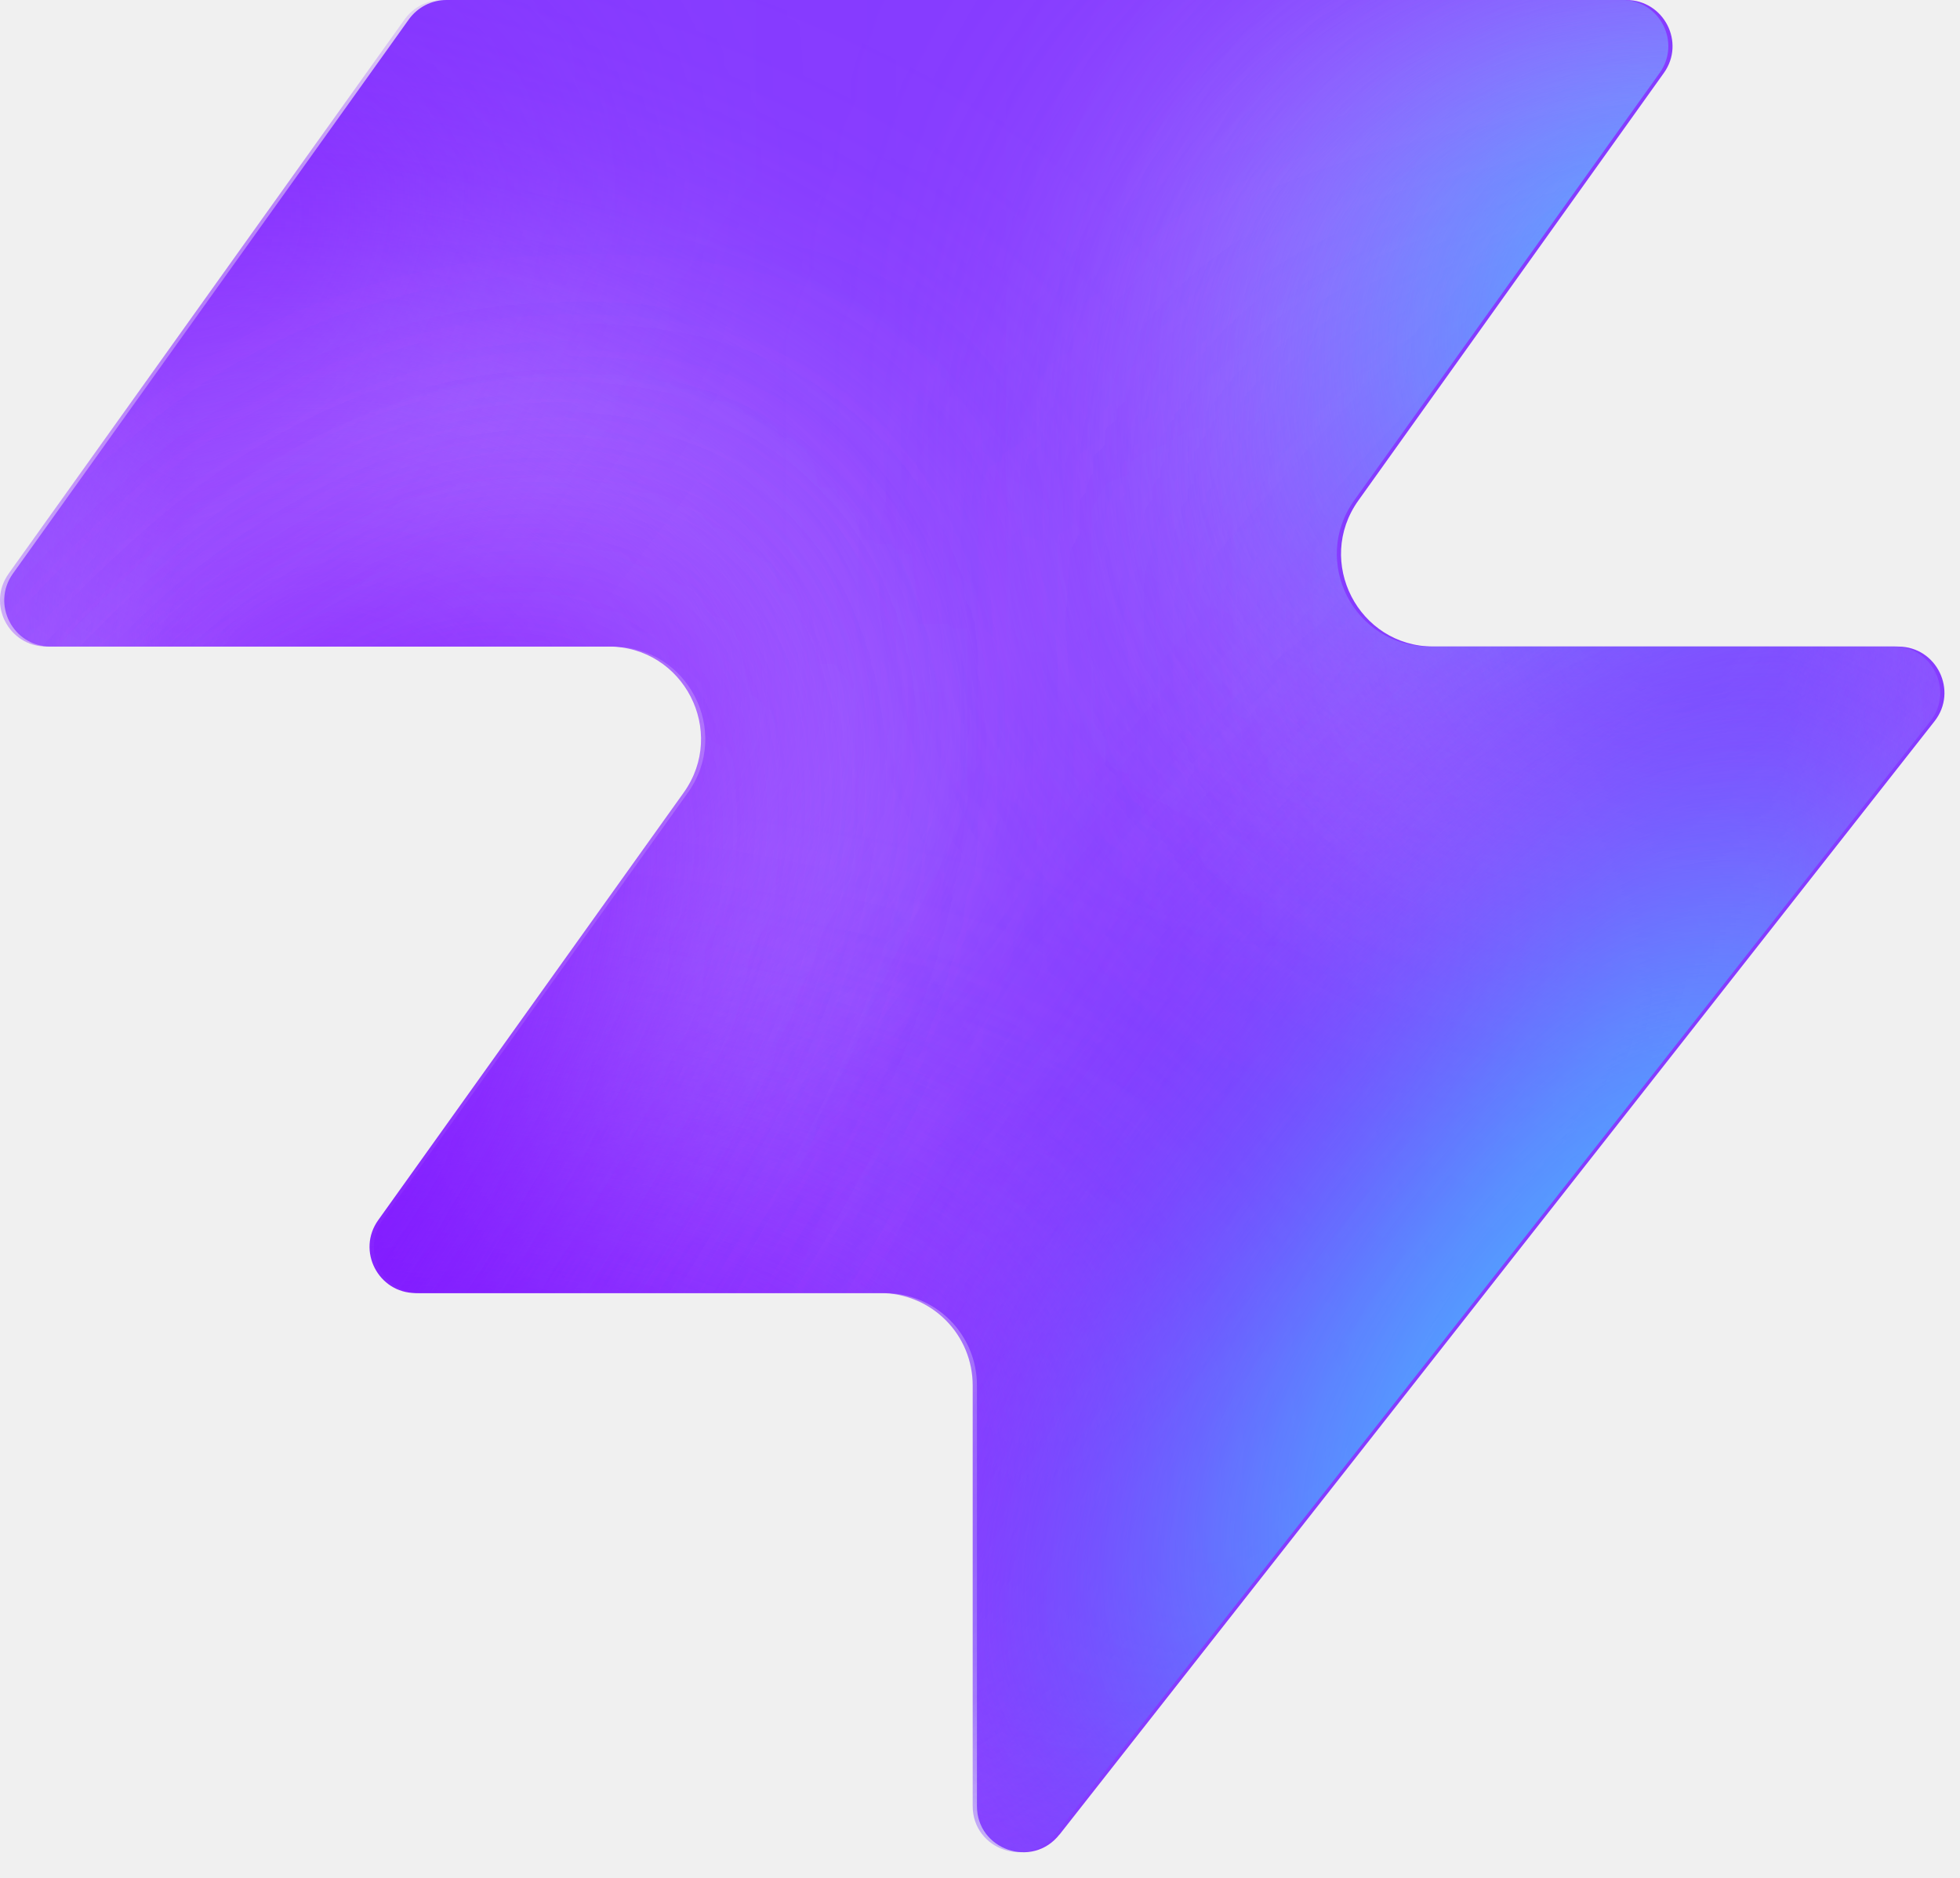
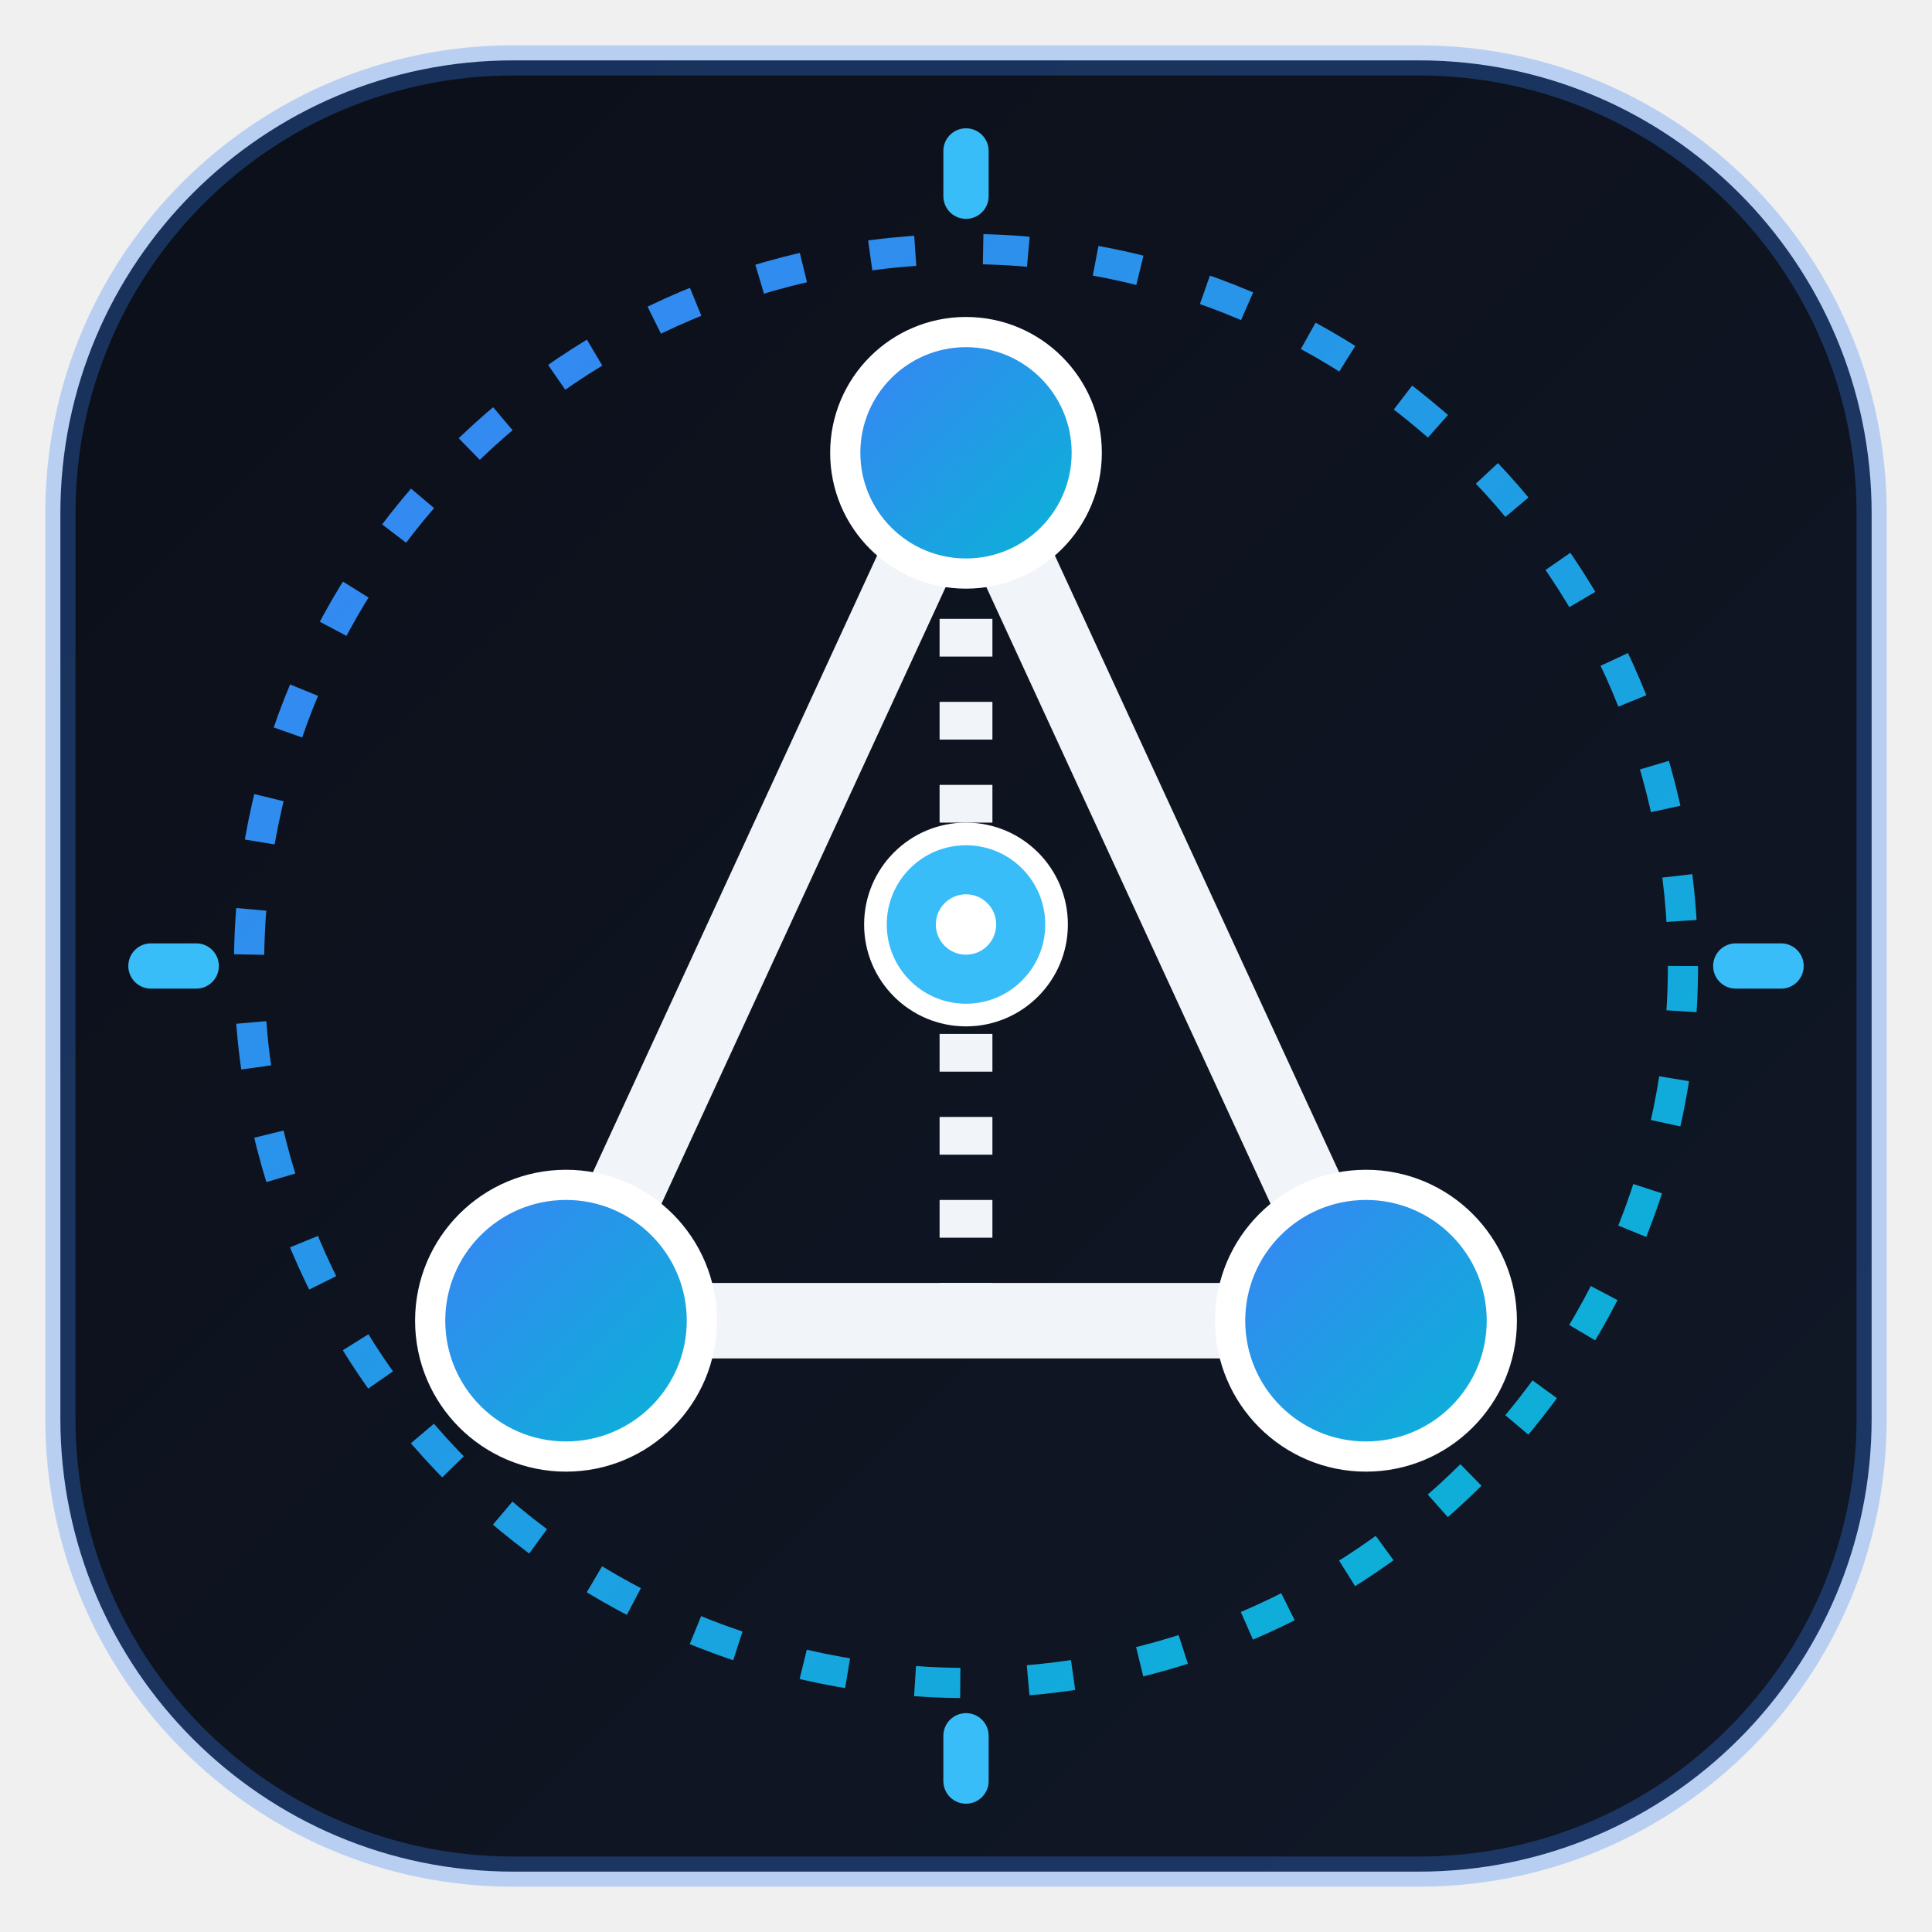
- <svg xmlns="http://www.w3.org/2000/svg" width="48" height="46" fill="none" viewBox="0 0 48 46">
-   <path fill="#863bff" d="M25.946 44.938c-.664.845-2.021.375-2.021-.698V33.937a2.26 2.26 0 0 0-2.262-2.262H10.287c-.92 0-1.456-1.04-.92-1.788l7.48-10.471c1.07-1.497 0-3.578-1.842-3.578H1.237c-.92 0-1.456-1.04-.92-1.788L10.013.474c.214-.297.556-.474.92-.474h28.894c.92 0 1.456 1.04.92 1.788l-7.48 10.471c-1.07 1.498 0 3.579 1.842 3.579h11.377c.943 0 1.473 1.088.89 1.83L25.947 44.94z" style="fill:#863bff;fill:color(display-p3 .525 .23 1);fill-opacity:1" />
-   <mask id="a" width="48" height="46" x="0" y="0" maskUnits="userSpaceOnUse" style="mask-type:alpha">
-     <path fill="#000" d="M25.842 44.938c-.664.844-2.021.375-2.021-.698V33.937a2.26 2.26 0 0 0-2.262-2.262H10.183c-.92 0-1.456-1.04-.92-1.788l7.48-10.471c1.07-1.498 0-3.579-1.842-3.579H1.133c-.92 0-1.456-1.04-.92-1.787L9.91.473c.214-.297.556-.474.92-.474h28.894c.92 0 1.456 1.04.92 1.788l-7.48 10.471c-1.07 1.498 0 3.578 1.842 3.578h11.377c.943 0 1.473 1.088.89 1.832L25.843 44.94z" style="fill:#000;fill-opacity:1" />
-   </mask>
-   <g mask="url(#a)">
-     <g filter="url(#b)">
-       <ellipse cx="5.508" cy="14.704" fill="#ede6ff" rx="5.508" ry="14.704" style="fill:#ede6ff;fill:color(display-p3 .927 .903 1);fill-opacity:1" transform="matrix(.00324 1 1 -.00324 -4.47 31.516)" />
-     </g>
-     <g filter="url(#c)">
-       <ellipse cx="10.399" cy="29.851" fill="#ede6ff" rx="10.399" ry="29.851" style="fill:#ede6ff;fill:color(display-p3 .927 .903 1);fill-opacity:1" transform="matrix(.00324 1 1 -.00324 -39.328 7.883)" />
-     </g>
-     <g filter="url(#d)">
-       <ellipse cx="5.508" cy="30.487" fill="#7e14ff" rx="5.508" ry="30.487" style="fill:#7e14ff;fill:color(display-p3 .492 .077 1);fill-opacity:1" transform="rotate(89.814 -25.913 -14.639)scale(1 -1)" />
-     </g>
-     <g filter="url(#e)">
-       <ellipse cx="5.508" cy="30.599" fill="#7e14ff" rx="5.508" ry="30.599" style="fill:#7e14ff;fill:color(display-p3 .492 .077 1);fill-opacity:1" transform="rotate(89.814 -32.644 -3.334)scale(1 -1)" />
-     </g>
-     <g filter="url(#f)">
-       <ellipse cx="5.508" cy="30.599" fill="#7e14ff" rx="5.508" ry="30.599" style="fill:#7e14ff;fill:color(display-p3 .492 .077 1);fill-opacity:1" transform="matrix(.00324 1 1 -.00324 -34.34 30.47)" />
-     </g>
-     <g filter="url(#g)">
-       <ellipse cx="14.072" cy="22.078" fill="#ede6ff" rx="14.072" ry="22.078" style="fill:#ede6ff;fill:color(display-p3 .927 .903 1);fill-opacity:1" transform="rotate(93.35 24.506 48.493)scale(-1 1)" />
-     </g>
-     <g filter="url(#h)">
-       <ellipse cx="3.47" cy="21.501" fill="#7e14ff" rx="3.47" ry="21.501" style="fill:#7e14ff;fill:color(display-p3 .492 .077 1);fill-opacity:1" transform="rotate(89.009 28.708 47.59)scale(-1 1)" />
-     </g>
-     <g filter="url(#i)">
-       <ellipse cx="3.47" cy="21.501" fill="#7e14ff" rx="3.47" ry="21.501" style="fill:#7e14ff;fill:color(display-p3 .492 .077 1);fill-opacity:1" transform="rotate(89.009 28.708 47.59)scale(-1 1)" />
-     </g>
-     <g filter="url(#j)">
-       <ellipse cx=".387" cy="8.972" fill="#7e14ff" rx="4.407" ry="29.108" style="fill:#7e14ff;fill:color(display-p3 .492 .077 1);fill-opacity:1" transform="rotate(39.51 .387 8.972)" />
-     </g>
-     <g filter="url(#k)">
-       <ellipse cx="47.523" cy="-6.092" fill="#7e14ff" rx="4.407" ry="29.108" style="fill:#7e14ff;fill:color(display-p3 .492 .077 1);fill-opacity:1" transform="rotate(37.892 47.523 -6.092)" />
-     </g>
-     <g filter="url(#l)">
-       <ellipse cx="41.412" cy="6.333" fill="#47bfff" rx="5.971" ry="9.665" style="fill:#47bfff;fill:color(display-p3 .28 .748 1);fill-opacity:1" transform="rotate(37.892 41.412 6.333)" />
-     </g>
-     <g filter="url(#m)">
-       <ellipse cx="-1.879" cy="38.332" fill="#7e14ff" rx="4.407" ry="29.108" style="fill:#7e14ff;fill:color(display-p3 .492 .077 1);fill-opacity:1" transform="rotate(37.892 -1.88 38.332)" />
-     </g>
-     <g filter="url(#n)">
-       <ellipse cx="-1.879" cy="38.332" fill="#7e14ff" rx="4.407" ry="29.108" style="fill:#7e14ff;fill:color(display-p3 .492 .077 1);fill-opacity:1" transform="rotate(37.892 -1.88 38.332)" />
-     </g>
-     <g filter="url(#o)">
-       <ellipse cx="35.651" cy="29.907" fill="#7e14ff" rx="4.407" ry="29.108" style="fill:#7e14ff;fill:color(display-p3 .492 .077 1);fill-opacity:1" transform="rotate(37.892 35.651 29.907)" />
-     </g>
-     <g filter="url(#p)">
-       <ellipse cx="38.418" cy="32.4" fill="#47bfff" rx="5.971" ry="15.297" style="fill:#47bfff;fill:color(display-p3 .28 .748 1);fill-opacity:1" transform="rotate(37.892 38.418 32.4)" />
-     </g>
-   </g>
+ <svg xmlns="http://www.w3.org/2000/svg" viewBox="0 0 512 512" width="100%" height="100%">
  <defs>
-     <filter id="b" width="60.045" height="41.654" x="-19.77" y="16.149" color-interpolation-filters="sRGB" filterUnits="userSpaceOnUse">
-       <feFlood flood-opacity="0" result="BackgroundImageFix" />
-       <feBlend in="SourceGraphic" in2="BackgroundImageFix" result="shape" />
-       <feGaussianBlur result="effect1_foregroundBlur_2002_17158" stdDeviation="7.659" />
-     </filter>
-     <filter id="c" width="90.34" height="51.437" x="-54.613" y="-7.533" color-interpolation-filters="sRGB" filterUnits="userSpaceOnUse">
-       <feFlood flood-opacity="0" result="BackgroundImageFix" />
-       <feBlend in="SourceGraphic" in2="BackgroundImageFix" result="shape" />
-       <feGaussianBlur result="effect1_foregroundBlur_2002_17158" stdDeviation="7.659" />
-     </filter>
-     <filter id="d" width="79.355" height="29.4" x="-49.64" y="2.03" color-interpolation-filters="sRGB" filterUnits="userSpaceOnUse">
-       <feFlood flood-opacity="0" result="BackgroundImageFix" />
-       <feBlend in="SourceGraphic" in2="BackgroundImageFix" result="shape" />
-       <feGaussianBlur result="effect1_foregroundBlur_2002_17158" stdDeviation="4.596" />
-     </filter>
-     <filter id="e" width="79.579" height="29.4" x="-45.045" y="20.029" color-interpolation-filters="sRGB" filterUnits="userSpaceOnUse">
-       <feFlood flood-opacity="0" result="BackgroundImageFix" />
-       <feBlend in="SourceGraphic" in2="BackgroundImageFix" result="shape" />
-       <feGaussianBlur result="effect1_foregroundBlur_2002_17158" stdDeviation="4.596" />
-     </filter>
-     <filter id="f" width="79.579" height="29.4" x="-43.513" y="21.178" color-interpolation-filters="sRGB" filterUnits="userSpaceOnUse">
-       <feFlood flood-opacity="0" result="BackgroundImageFix" />
-       <feBlend in="SourceGraphic" in2="BackgroundImageFix" result="shape" />
-       <feGaussianBlur result="effect1_foregroundBlur_2002_17158" stdDeviation="4.596" />
-     </filter>
-     <filter id="g" width="74.749" height="58.852" x="15.756" y="-17.901" color-interpolation-filters="sRGB" filterUnits="userSpaceOnUse">
-       <feFlood flood-opacity="0" result="BackgroundImageFix" />
-       <feBlend in="SourceGraphic" in2="BackgroundImageFix" result="shape" />
-       <feGaussianBlur result="effect1_foregroundBlur_2002_17158" stdDeviation="7.659" />
-     </filter>
-     <filter id="h" width="61.377" height="25.362" x="23.548" y="2.284" color-interpolation-filters="sRGB" filterUnits="userSpaceOnUse">
-       <feFlood flood-opacity="0" result="BackgroundImageFix" />
-       <feBlend in="SourceGraphic" in2="BackgroundImageFix" result="shape" />
-       <feGaussianBlur result="effect1_foregroundBlur_2002_17158" stdDeviation="4.596" />
-     </filter>
-     <filter id="i" width="61.377" height="25.362" x="23.548" y="2.284" color-interpolation-filters="sRGB" filterUnits="userSpaceOnUse">
-       <feFlood flood-opacity="0" result="BackgroundImageFix" />
-       <feBlend in="SourceGraphic" in2="BackgroundImageFix" result="shape" />
-       <feGaussianBlur result="effect1_foregroundBlur_2002_17158" stdDeviation="4.596" />
-     </filter>
-     <filter id="j" width="56.045" height="63.649" x="-27.636" y="-22.853" color-interpolation-filters="sRGB" filterUnits="userSpaceOnUse">
-       <feFlood flood-opacity="0" result="BackgroundImageFix" />
-       <feBlend in="SourceGraphic" in2="BackgroundImageFix" result="shape" />
-       <feGaussianBlur result="effect1_foregroundBlur_2002_17158" stdDeviation="4.596" />
-     </filter>
-     <filter id="k" width="54.814" height="64.646" x="20.116" y="-38.415" color-interpolation-filters="sRGB" filterUnits="userSpaceOnUse">
-       <feFlood flood-opacity="0" result="BackgroundImageFix" />
-       <feBlend in="SourceGraphic" in2="BackgroundImageFix" result="shape" />
-       <feGaussianBlur result="effect1_foregroundBlur_2002_17158" stdDeviation="4.596" />
-     </filter>
-     <filter id="l" width="33.541" height="35.313" x="24.641" y="-11.323" color-interpolation-filters="sRGB" filterUnits="userSpaceOnUse">
-       <feFlood flood-opacity="0" result="BackgroundImageFix" />
-       <feBlend in="SourceGraphic" in2="BackgroundImageFix" result="shape" />
-       <feGaussianBlur result="effect1_foregroundBlur_2002_17158" stdDeviation="4.596" />
-     </filter>
-     <filter id="m" width="54.814" height="64.646" x="-29.286" y="6.009" color-interpolation-filters="sRGB" filterUnits="userSpaceOnUse">
-       <feFlood flood-opacity="0" result="BackgroundImageFix" />
-       <feBlend in="SourceGraphic" in2="BackgroundImageFix" result="shape" />
-       <feGaussianBlur result="effect1_foregroundBlur_2002_17158" stdDeviation="4.596" />
-     </filter>
-     <filter id="n" width="54.814" height="64.646" x="-29.286" y="6.009" color-interpolation-filters="sRGB" filterUnits="userSpaceOnUse">
-       <feFlood flood-opacity="0" result="BackgroundImageFix" />
-       <feBlend in="SourceGraphic" in2="BackgroundImageFix" result="shape" />
-       <feGaussianBlur result="effect1_foregroundBlur_2002_17158" stdDeviation="4.596" />
-     </filter>
-     <filter id="o" width="54.814" height="64.646" x="8.244" y="-2.416" color-interpolation-filters="sRGB" filterUnits="userSpaceOnUse">
-       <feFlood flood-opacity="0" result="BackgroundImageFix" />
-       <feBlend in="SourceGraphic" in2="BackgroundImageFix" result="shape" />
-       <feGaussianBlur result="effect1_foregroundBlur_2002_17158" stdDeviation="4.596" />
-     </filter>
-     <filter id="p" width="39.409" height="43.623" x="18.713" y="10.588" color-interpolation-filters="sRGB" filterUnits="userSpaceOnUse">
-       <feFlood flood-opacity="0" result="BackgroundImageFix" />
-       <feBlend in="SourceGraphic" in2="BackgroundImageFix" result="shape" />
-       <feGaussianBlur result="effect1_foregroundBlur_2002_17158" stdDeviation="4.596" />
-     </filter>
+     <linearGradient id="bg-grad" x1="0" y1="0" x2="1" y2="1">
+       <stop offset="0%" stop-color="#0b0f19" />
+       <stop offset="100%" stop-color="#111827" />
+     </linearGradient>
+     <linearGradient id="accent-grad" x1="0" y1="0" x2="1" y2="1">
+       <stop offset="0%" stop-color="#3b82f6" />
+       <stop offset="100%" stop-color="#06b6d4" />
+     </linearGradient>
+     <linearGradient id="ring-grad" x1="0" y1="0" x2="0" y2="1">
+       <stop offset="0%" stop-color="#38bdf8" />
+       <stop offset="100%" stop-color="#3b82f6" />
+     </linearGradient>
  </defs>
+   <rect x="16" y="16" width="480" height="480" rx="120" fill="url(#bg-grad)" stroke="#3b82f6" stroke-opacity="0.3" stroke-width="8" />
+   <circle cx="256" cy="256" r="190" fill="none" stroke="url(#accent-grad)" stroke-width="8" stroke-dasharray="12 18" />
+   <line x1="256" y1="40" x2="256" y2="52" stroke="#38bdf8" stroke-width="12" stroke-linecap="round" />
+   <line x1="256" y1="460" x2="256" y2="472" stroke="#38bdf8" stroke-width="12" stroke-linecap="round" />
+   <line x1="40" y1="256" x2="52" y2="256" stroke="#38bdf8" stroke-width="12" stroke-linecap="round" />
+   <line x1="460" y1="256" x2="472" y2="256" stroke="#38bdf8" stroke-width="12" stroke-linecap="round" />
+   <path d="M 256 120 L 150 350" stroke="#f1f5f9" stroke-width="20" stroke-linecap="round" />
+   <path d="M 256 120 L 362 350" stroke="#f1f5f9" stroke-width="20" stroke-linecap="round" />
+   <path d="M 150 350 L 362 350" stroke="#f1f5f9" stroke-width="20" stroke-linecap="round" />
+   <path d="M 256 120 L 256 350" stroke="#f1f5f9" stroke-width="14" stroke-dasharray="10 12" />
+   <circle cx="256" cy="120" r="32" fill="url(#accent-grad)" stroke="#ffffff" stroke-width="8" />
+   <circle cx="256" cy="245" r="24" fill="#38bdf8" stroke="#ffffff" stroke-width="6" />
+   <circle cx="150" cy="350" r="36" fill="url(#accent-grad)" stroke="#ffffff" stroke-width="8" />
+   <circle cx="362" cy="350" r="36" fill="url(#accent-grad)" stroke="#ffffff" stroke-width="8" />
+   <circle cx="256" cy="245" r="8" fill="#ffffff" />
</svg>
